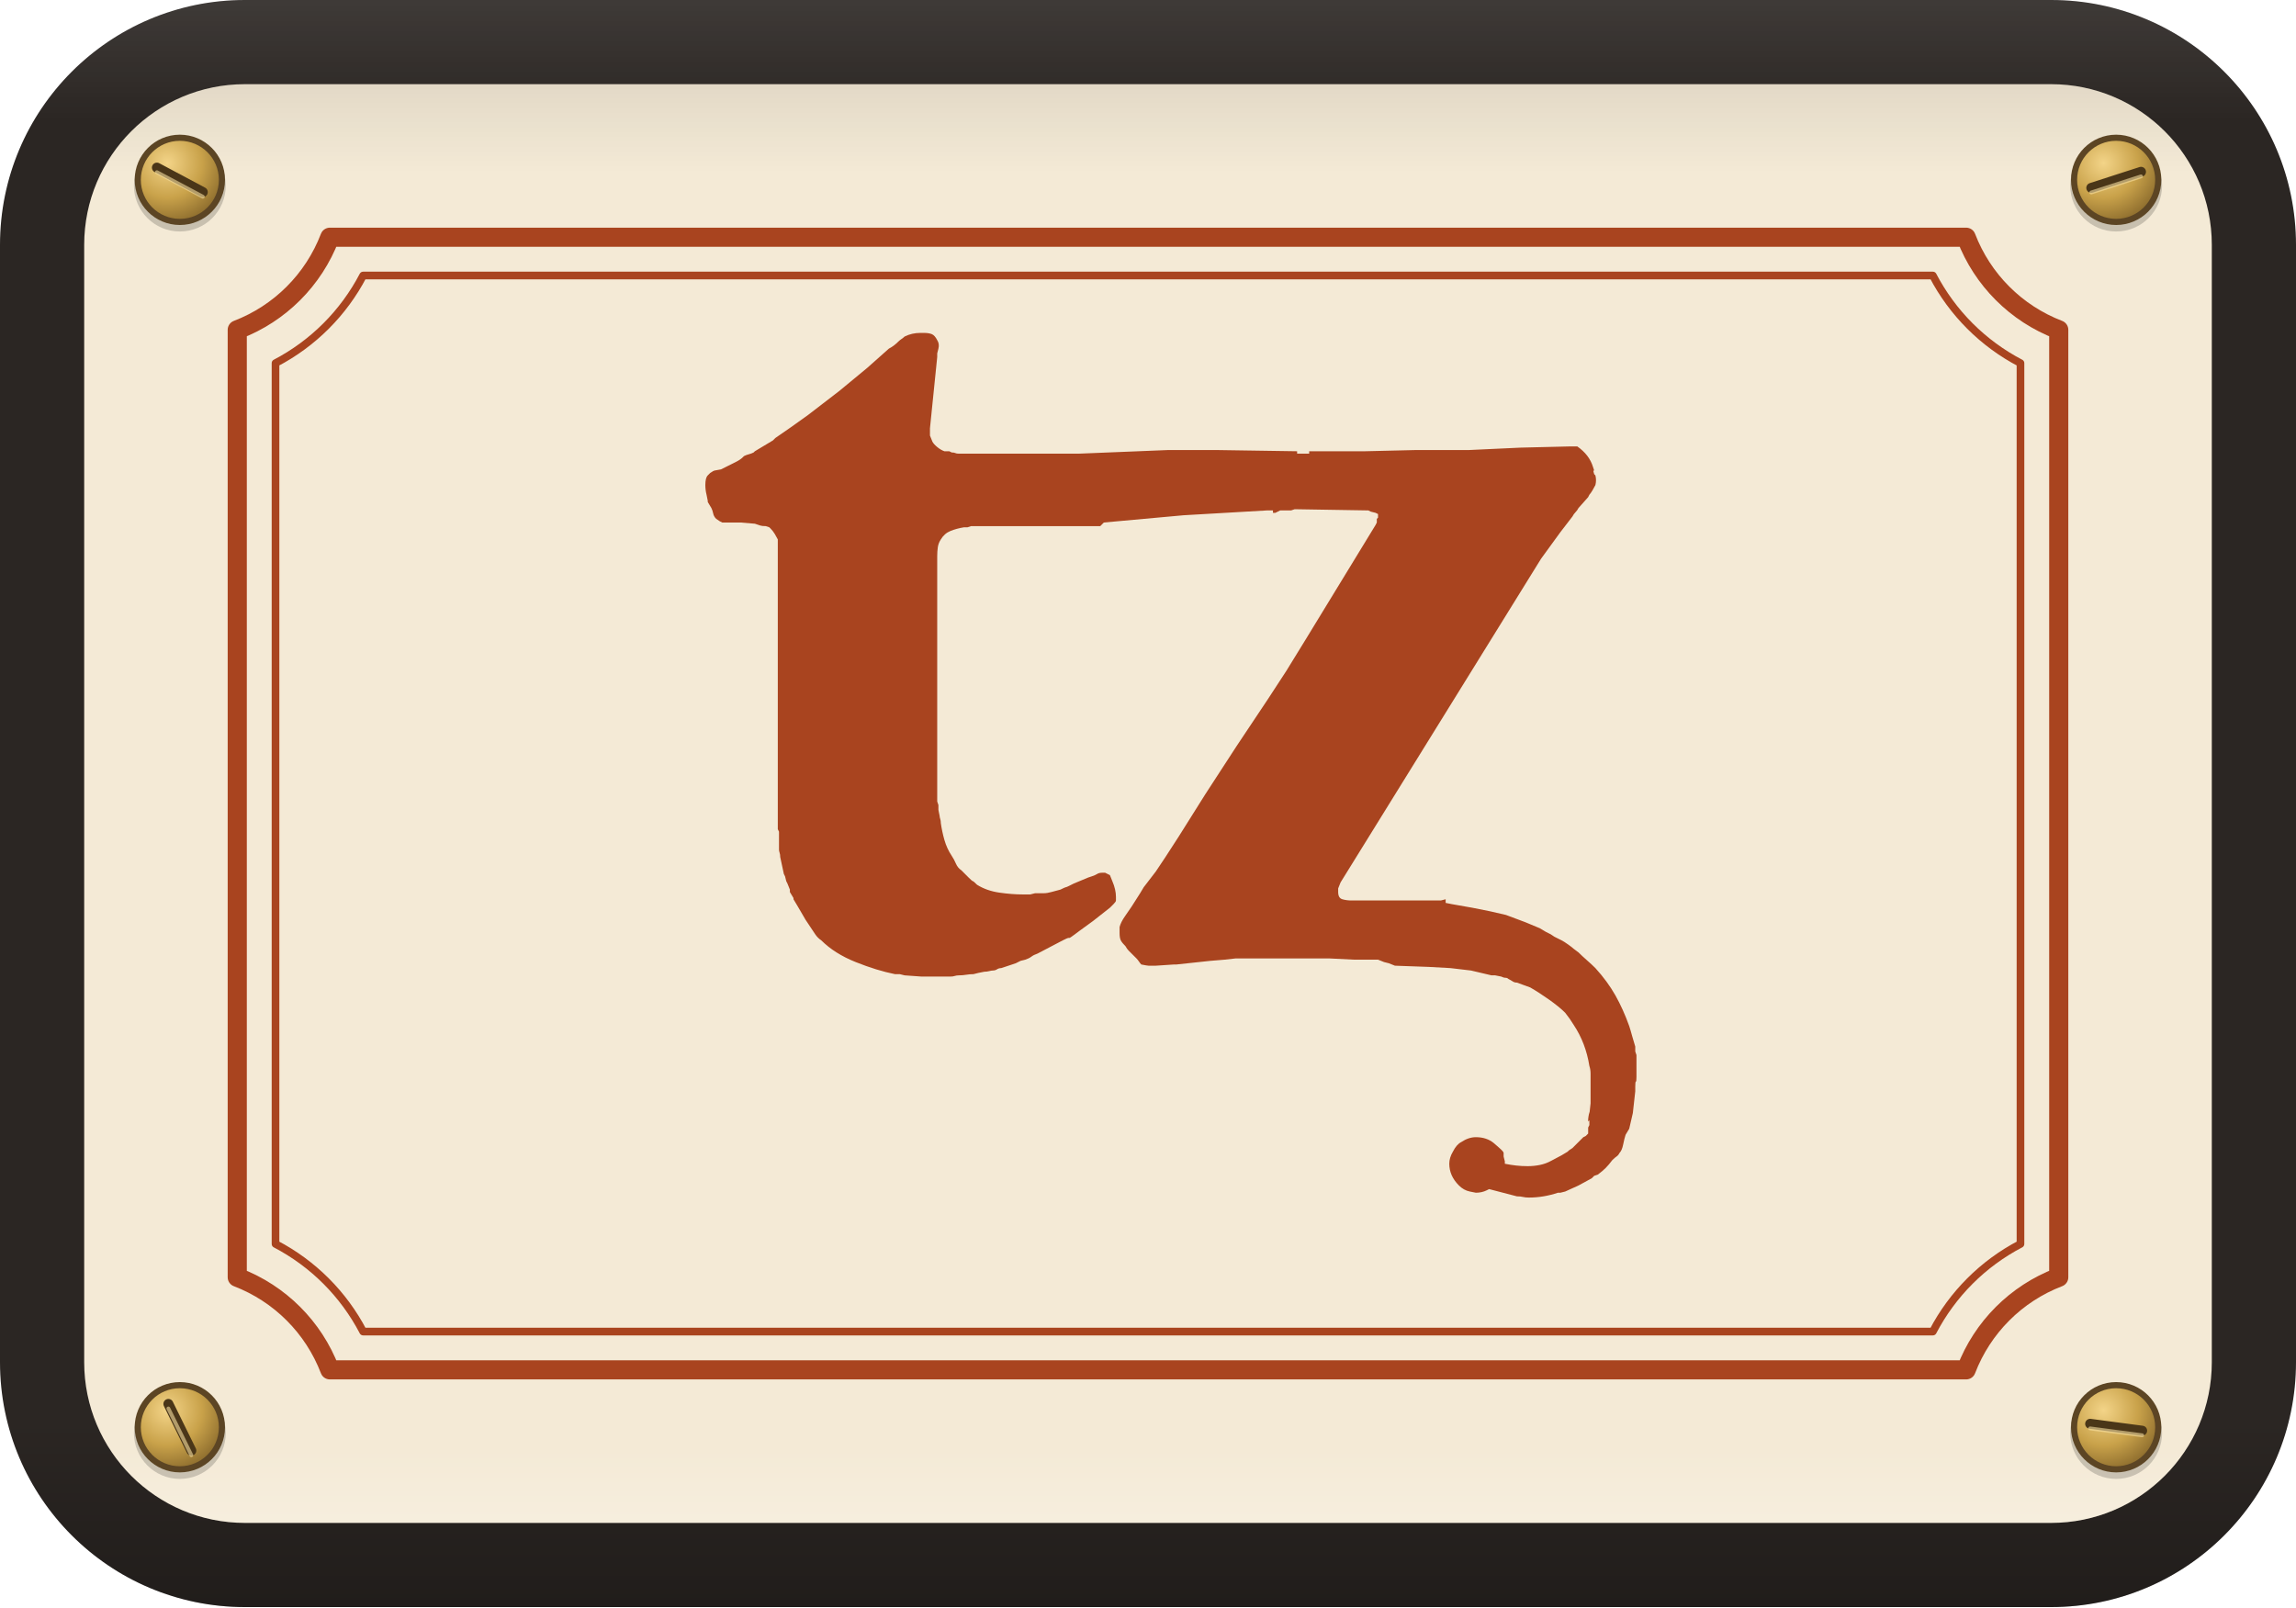
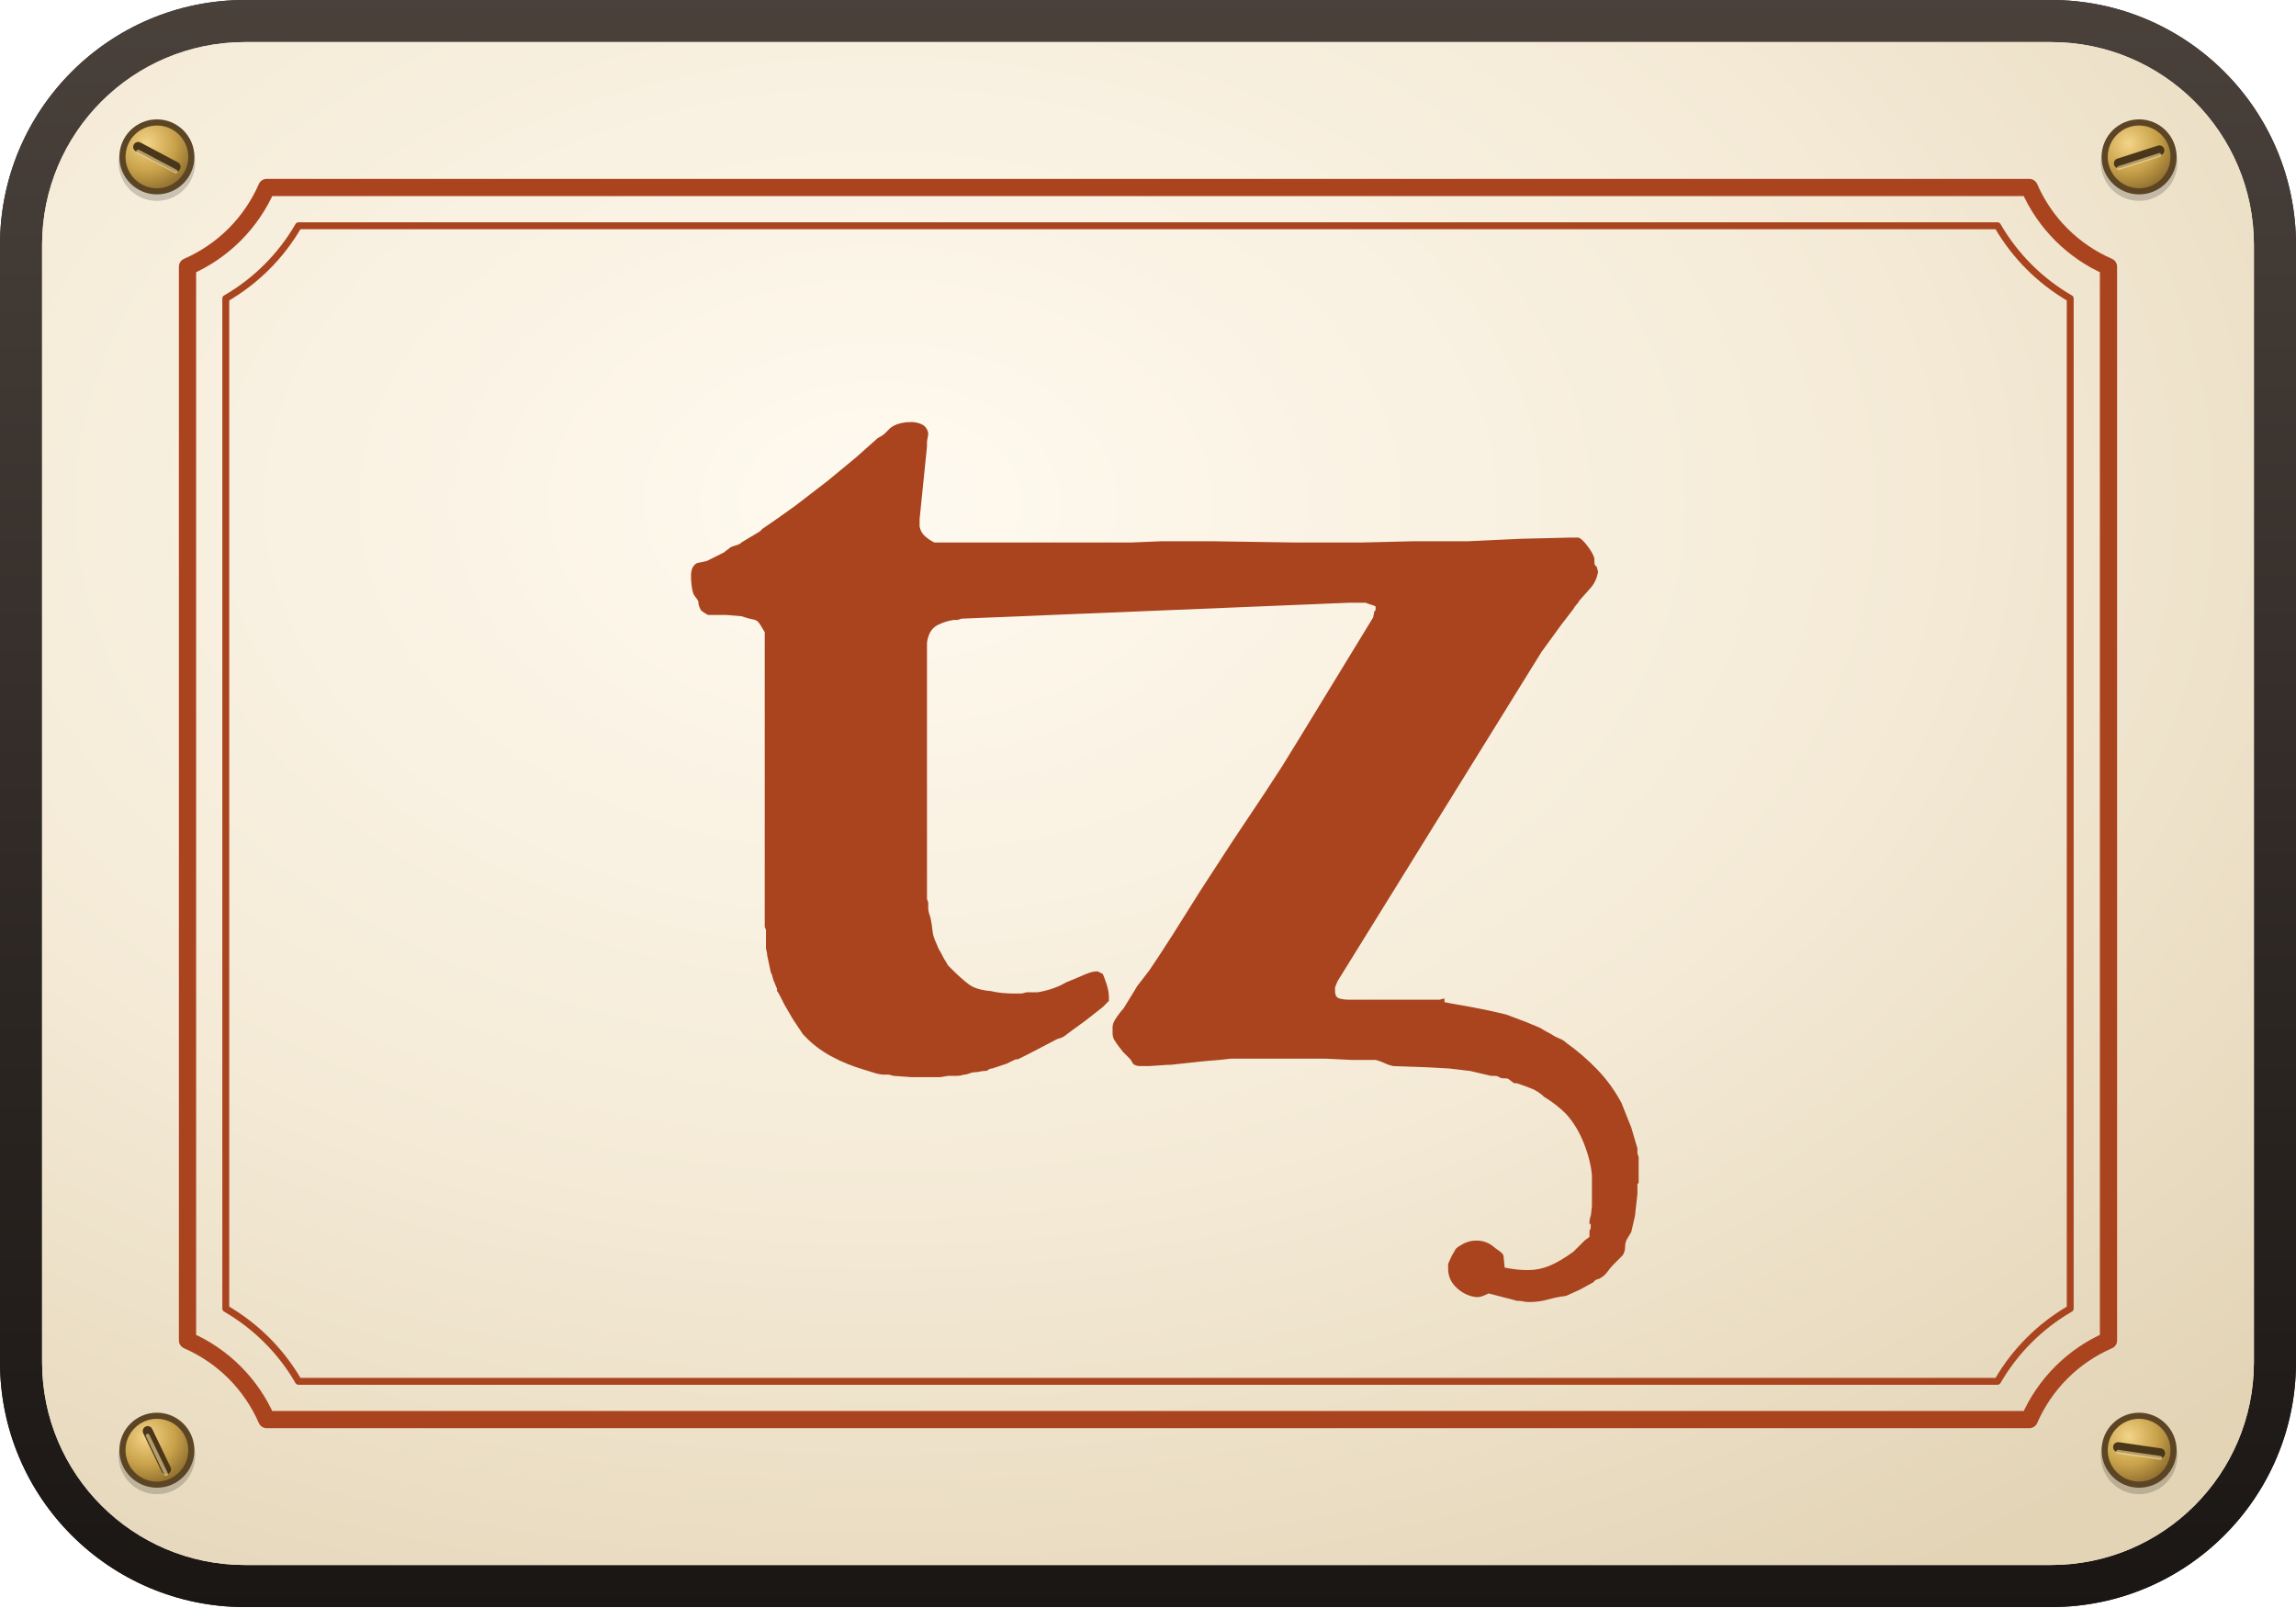
<svg xmlns="http://www.w3.org/2000/svg" width="600" height="420" viewBox="0 0 600 420">
  <defs>
    <radialGradient id="brass" cx=".35" cy=".3" r=".75">
      <stop offset="0" stop-color="#f3d488" />
      <stop offset=".55" stop-color="#c9a24a" />
      <stop offset="1" stop-color="#8a6a2c" />
    </radialGradient>
-     <linearGradient id="rimlight" x1="0" y1="0" x2="0" y2="1">
-       <stop offset="0" stop-color="#fff" stop-opacity=".10" />
-       <stop offset=".08" stop-color="#fff" stop-opacity="0" />
-       <stop offset=".88" stop-color="#000" stop-opacity="0" />
-       <stop offset="1" stop-color="#000" stop-opacity=".25" />
+     <linearGradient id="rim" x1="0" y1="0" x2="0" y2="1">
+       <stop offset="0" stop-color="#4a413b" />
+       <stop offset="1" stop-color="#1a1614" />
    </linearGradient>
-     <linearGradient id="fieldshade" x1="0" y1="0" x2="0" y2="1">
-       <stop offset="0" stop-color="#000" stop-opacity=".07" />
-       <stop offset=".06" stop-color="#000" stop-opacity="0" />
-       <stop offset=".95" stop-color="#fff" stop-opacity="0" />
-       <stop offset="1" stop-color="#fff" stop-opacity=".18" />
-     </linearGradient>
+     <radialGradient id="dome" cx=".38" cy=".3" r=".85">
+       <stop offset="0" stop-color="#fffaf0" />
+       <stop offset=".55" stop-color="#f4ead6" />
+       <stop offset="1" stop-color="#e3d4b6" />
+     </radialGradient>
  </defs>
  <rect x="0" y="0" width="600" height="420" rx="64" fill="#2b2623" />
-   <rect x="0" y="0" width="600" height="420" rx="64" fill="url(#rimlight)" />
-   <rect x="22" y="22" width="556" height="376" rx="42" fill="#f4ead6" />
-   <rect x="22" y="22" width="556" height="376" rx="42" fill="url(#fieldshade)" />
-   <path d="M86.2 62 L513.8 62 A42 42 0 0 0 538 86.2 L538 333.8 A42 42 0 0 0 513.8 358 L86.2 358 A42 42 0 0 0 62 333.8 L62 86.2 A42 42 0 0 0 86.2 62 Z" fill="none" stroke="#a9441f" stroke-width="5" stroke-linejoin="round" />
-   <path d="M94.9 72 L505.1 72 A54 54 0 0 0 528 94.9 L528 325.1 A54 54 0 0 0 505.1 348 L94.9 348 A54 54 0 0 0 72 325.1 L72 94.9 A54 54 0 0 0 94.9 72 Z" fill="none" stroke="#a9441f" stroke-width="2" stroke-linejoin="round" />
-   <path d="M739 -192 735 -193H733Q727 -195 721.0 -196.0Q715 -197 709 -197Q706 -197 704.0 -196.5Q702 -196 699 -196L676 -190L674 -191Q670 -193 665 -193L660 -192Q655 -191 651 -187Q643 -179 643 -169Q643 -164 646 -159Q649 -153 653 -151Q659 -147 665 -147Q674 -147 680 -152Q680 -152 684.0 -155.5Q688 -159 688 -160V-163L689 -167V-169Q694 -170 698.5 -170.5Q703 -171 708 -171Q713 -171 718 -170Q723 -169 727.5 -166.5Q732 -164 736 -162L741 -159L742 -158L745 -156Q747 -154 749.5 -151.5Q752 -149 754 -147L756 -146L758 -144V-139L759 -137V-133L758 -134V-132Q758 -131 759 -126V-128L760 -119V-101Q760 -98 760.0 -94.5Q760 -91 759 -88Q756 -69 746 -54Q743 -49 739 -44Q734 -39 725.5 -33.0Q717 -27 710 -23Q707 -22 704.5 -21.0Q702 -20 699 -19Q697 -19 695.5 -18.0Q694 -17 692 -16Q691 -15 689.5 -15.0Q688 -15 686 -14L681 -13H678L661 -9L644 -7L626 -6L598 -5L593 -3L589 -2L584 0H564L544 1H466L457 0L445 -1L417 -4H415L400 -5H396H394Q393 -5 388 -4Q387 -3 386.0 -1.5Q385 0 384 1L380 5Q379 6 377.5 7.5Q376 9 375 11Q372 14 371.0 16.0Q370 18 370 22V27Q371 31 374.5 36.0Q378 41 380 44L387 55L390 60L400 73L408 85L419 102L441 137L467 177L493 216L508 239L524 265L582 360L583 362V365L584 366V369L582 370L578 371L576 372L515 373L512 372H506H503L499 370H497V372H492L423 368L357 362L354 359H252H247L244 358H241Q235 357 230.0 355.0Q225 353 222 348Q220 345 219.5 341.5Q219 338 219 334V135V131L220 128V124L221 119Q221 118 221.5 116.5Q222 115 222 113Q223 106 225.0 99.0Q227 92 231 86Q233 83 234.5 79.5Q236 76 239 74L243 70L245 68Q248 65 248.5 65.0Q249 65 252 62Q260 57 270.5 55.5Q281 54 290 54Q292 54 293.5 54.0Q295 54 296 54L300 55Q302 55 303.5 55.0Q305 55 307 55Q310 55 313.5 56.0Q317 57 321 58Q325 60 325.5 60.0Q326 60 328 61L332 63L344 68L347 69Q350 70 351.5 71.0Q353 72 356 72H358L362 70L364 65Q367 58 367 52V49Q367 48 365.0 46.0Q363 44 362 43L348 32L337 24L333 21Q329 18 328.5 18.0Q328 18 327.5 18.0Q327 18 323 16L302 5Q299 4 297.0 2.5Q295 1 292 0L288 -1L284 -3L272 -7Q270 -7 268.5 -8.0Q267 -9 265 -9Q264 -9 262.0 -9.5Q260 -10 258 -10Q253 -11 253.0 -11.0Q253 -11 249 -12Q246 -12 243.0 -12.5Q240 -13 237 -13Q235 -13 233.5 -13.5Q232 -14 230 -14H206L192 -13L188 -12H184Q169 -9 151.5 -2.0Q134 5 123 16Q120 18 118.0 21.0Q116 24 114 27L112 30L110 33L103 45L100 50V51L97 56V58L95 63L94 65L93 69L92 71L89 85Q89 87 88.5 88.5Q88 90 88 91V106L87 108V348Q86 350 84.5 352.5Q83 355 81 357L80 358L77 359Q74 359 72.5 359.5Q71 360 68 361L56 362H41L39 363L36 365Q34 367 33.5 369.5Q33 372 32 374L29 379V381V380L28 385Q27 389 27 393Q27 399 29 401L31 403Q34 405 34.5 405.0Q35 405 40 406L44 408L46 409L50 411L52 412Q54 413 55.5 414.0Q57 415 58 416L59 417Q61 418 63.0 418.5Q65 419 67 420L68 421L73 424L78 427L83 430L85 432L98 441L112 451L138 471L161 490L179 506Q181 507 183.0 508.5Q185 510 187 512Q188 513 189.5 514.0Q191 515 192 516Q198 519 205 519H208Q212 519 214.5 518.0Q217 517 219 513Q221 510 220 506L219 502V499L213 440V434L215 429Q216 427 219.0 424.5Q222 422 225 421H229L231 420Q233 420 234.0 419.5Q235 419 237 419H336L410 422H451L517 421V419H527V421H573L615 422H659L702 424L743 425Q744 425 746.0 425.0Q748 425 749 425Q759 418 762 408Q763 405 763.0 405.0Q763 405 762.5 405.0Q762 405 763 402L764 401Q765 397 764 393Q763 391 761.5 388.5Q760 386 759 385L758 383L750 374Q749 372 747.5 370.5Q746 369 745 367L735 354L719 332L553 64L551 59V56Q551 51 554.5 50.0Q558 49 562 49H636L640 50V47L645 46L662 43L677 40L690 37L706 31L718 26L723 23L727 21L730 19L732 18L736 16Q738 15 741.5 12.5Q745 10 746 9L750 6Q753 3 757.0 -0.5Q761 -4 764 -7Q774 -18 780.5 -29.5Q787 -41 792 -55Q793 -58 794.5 -63.5Q796 -69 797 -72V-76L798 -79V-81V-97Q798 -101 797.5 -101.0Q797 -101 797 -105V-109L795 -127L792 -140L789 -145Q788 -148 787.0 -153.0Q786 -158 784 -160Q783 -162 781.5 -163.0Q780 -164 778 -166Q775 -170 772.5 -172.5Q770 -175 766 -178L763 -179L761 -181L750 -187Z" fill="#a9441f" transform="translate(175.8,250.8) scale(0.3156,-0.3156)" />
-   <circle cx="47" cy="48.5" r="12" fill="#000" opacity=".18" />
-   <circle cx="47" cy="47" r="11" fill="url(#brass)" stroke="#5c4524" stroke-width="1.6" />
-   <line x1="41.0" y1="43.8" x2="53.0" y2="50.2" stroke="#4a3618" stroke-width="2.6" stroke-linecap="round" />
-   <line x1="41.0" y1="45.0" x2="53.0" y2="51.4" stroke="#f6dfa0" stroke-width="1" stroke-linecap="round" opacity=".6" />
-   <circle cx="553" cy="48.5" r="12" fill="#000" opacity=".18" />
-   <circle cx="553" cy="47" r="11" fill="url(#brass)" stroke="#5c4524" stroke-width="1.6" />
-   <line x1="546.5" y1="49.1" x2="559.5" y2="44.9" stroke="#4a3618" stroke-width="2.6" stroke-linecap="round" />
-   <line x1="546.5" y1="50.3" x2="559.5" y2="46.1" stroke="#f6dfa0" stroke-width="1" stroke-linecap="round" opacity=".6" />
-   <circle cx="47" cy="374.5" r="12" fill="#000" opacity=".18" />
-   <circle cx="47" cy="373" r="11" fill="url(#brass)" stroke="#5c4524" stroke-width="1.6" />
-   <line x1="44.0" y1="366.9" x2="50.0" y2="379.1" stroke="#4a3618" stroke-width="2.6" stroke-linecap="round" />
-   <line x1="44.0" y1="368.1" x2="50.0" y2="380.3" stroke="#f6dfa0" stroke-width="1" stroke-linecap="round" opacity=".6" />
-   <circle cx="553" cy="374.5" r="12" fill="#000" opacity=".18" />
-   <circle cx="553" cy="373" r="11" fill="url(#brass)" stroke="#5c4524" stroke-width="1.6" />
-   <line x1="546.2" y1="372.1" x2="559.8" y2="373.9" stroke="#4a3618" stroke-width="2.6" stroke-linecap="round" />
-   <line x1="546.2" y1="373.3" x2="559.8" y2="375.1" stroke="#f6dfa0" stroke-width="1" stroke-linecap="round" opacity=".6" />
+   <rect x="0" y="0" width="600" height="420" rx="64" fill="url(#rim)" />
+   <rect x="11" y="11" width="578" height="398" rx="53" fill="#f4ead6" />
+   <rect x="11" y="11" width="578" height="398" rx="53" fill="url(#dome)" />
+   <path d="M69.7 49 L530.3 49 A40 40 0 0 0 551 69.7 L551 350.3 A40 40 0 0 0 530.3 371 L69.7 371 A40 40 0 0 0 49 350.3 L49 69.7 A40 40 0 0 0 69.7 49 Z" fill="none" stroke="#a9441f" stroke-width="4.5" stroke-linejoin="round" />
+   <path d="M78.0 59 L522.0 59 A52 52 0 0 0 541 78.0 L541 342.0 A52 52 0 0 0 522.0 361 L78.0 361 A52 52 0 0 0 59 342.0 L59 78.0 A52 52 0 0 0 78.0 59 Z" fill="none" stroke="#a9441f" stroke-width="1.8" stroke-linejoin="round" />
+   <path d="M576 372H563L247 359L244 358H241Q234 357 228.0 354.0Q222 351 220 344Q219 341 219.0 338.5Q219 336 219 334V131L220 128V124Q220 122 220.5 120.0Q221 118 222 115Q223 110 223.5 105.0Q224 100 227 94Q228 91 229.0 89.5Q230 88 232 84Q233 82 234.0 80.5Q235 79 236 77L239 74Q247 66 253.0 61.5Q259 57 271 56Q275 55 280.0 54.5Q285 54 290 54Q293 54 296 54L300 55H302H306H309Q315 56 321.0 58.0Q327 60 332 63L344 68Q346 69 350.0 70.5Q354 72 357 72H358L362 70Q363 68 365.0 62.0Q367 56 367 51V48Q366 47 364.5 45.5Q363 44 362 43L348 32L337 24Q333 21 331.0 19.5Q329 18 325 17L302 5Q300 4 298.0 3.0Q296 2 294 1Q291 0 291.5 0.0Q292 0 292.0 0.5Q292 1 288 -1L284 -3L272 -7Q270 -7 269.0 -8.0Q268 -9 266 -9Q264 -9 262.0 -9.5Q260 -10 258 -10Q256 -10 253.5 -11.0Q251 -12 249 -12Q246 -13 242.5 -13.0Q239 -13 236 -13L230 -14H206L192 -13L188 -12H184Q181 -12 176.0 -10.5Q171 -9 168 -8Q154 -4 141.0 3.0Q128 10 118 21L110 33L103 45Q102 47 100.0 51.0Q98 55 97 56V58Q96 60 95.5 61.5Q95 63 94 65L93 69L92 71L89 85Q89 87 88.5 88.5Q88 90 88 91V106L87 108V348Q83 355 81.5 356.5Q80 358 77.0 358.5Q74 359 68 361L56 362H41Q39 363 37.5 364.0Q36 365 35 366Q34 368 33.5 369.5Q33 371 33 373Q32 375 31.5 375.5Q31 376 29 379Q28 382 27.5 386.0Q27 390 27 394Q27 397 28 400Q30 404 33.0 404.5Q36 405 40 406L54 413Q55 414 56.5 415.0Q58 416 59 417Q61 418 63.0 418.5Q65 419 67 420L68 421L83 430L85 432L98 441L112 451L138 471L161 490L179 506Q181 507 182.5 508.0Q184 509 185 510Q187 512 188.5 513.5Q190 515 192 516Q198 519 206 519Q211 519 215.0 517.0Q219 515 220 510Q220 508 219.5 506.0Q219 504 219 502V499L213 440Q213 439 213.0 437.5Q213 436 213 434Q214 429 217.5 426.0Q221 423 225 421H385L410 422H451L517 421H573L615 422H659L702 424L743 425Q744 425 746.0 425.0Q748 425 749 425Q752 424 756.5 418.0Q761 412 762 408Q762 407 762.0 405.0Q762 403 763 402L764 401L765 397L764 393Q763 390 761.5 387.5Q760 385 758 383L750 374Q749 372 747.5 370.5Q746 369 745 367L735 354L719 332L553 64L551 59V56Q551 51 554.5 50.0Q558 49 562 49H636L640 50V47L645 46L662 43L677 40L690 37L706 31L718 26Q721 24 724.0 22.5Q727 21 730 19Q732 18 734.5 17.0Q737 16 739 14Q753 4 764.5 -8.0Q776 -20 784 -35Q786 -40 788.0 -45.0Q790 -50 792 -55L797 -72Q797 -76 797.0 -76.0Q797 -76 798 -79V-97V-100L797 -101Q797 -103 797.0 -106.0Q797 -109 797 -109L795 -127L792 -140L789 -145Q787 -148 787.0 -152.0Q787 -156 785 -159Q783 -161 781.5 -162.5Q780 -164 778 -166Q775 -169 772.5 -172.5Q770 -176 766 -178L763 -179L761 -181L750 -187L739 -192Q731 -193 724.0 -195.0Q717 -197 709 -197Q706 -197 704.0 -196.5Q702 -196 699 -196L676 -190Q674 -191 671.5 -192.0Q669 -193 666 -193Q657 -192 650.0 -185.5Q643 -179 643 -170V-166Q644 -164 645.0 -161.5Q646 -159 648 -156Q649 -153 653 -151Q659 -147 666 -147Q674 -147 680 -152Q681 -153 684.0 -155.0Q687 -157 688 -159Q688 -160 688.5 -164.0Q689 -168 689 -169Q694 -170 698.5 -170.5Q703 -171 708 -171Q717 -171 725.5 -167.5Q734 -164 745 -156L754 -147L758 -144V-139L759 -137V-133L758 -134Q758 -131 758.0 -131.0Q758 -131 759 -126V-128L760 -119V-94Q759 -82 753.5 -68.0Q748 -54 739 -44Q735 -40 730.5 -36.5Q726 -33 721 -30Q719 -28 716.0 -26.0Q713 -24 710 -23Q705 -21 699 -19H697Q695 -18 694.0 -17.0Q693 -16 691 -15H688Q686 -15 684.5 -14.0Q683 -13 681 -13H678L661 -9L644 -7L626 -6L598 -5Q594 -4 591.0 -2.5Q588 -1 584 0H564L544 1H466L457 0L445 -1L417 -4H415L400 -5H396Q394 -5 392.0 -5.0Q390 -5 388 -4Q387 -4 386.0 -2.0Q385 0 384 1Q379 6 378.5 6.5Q378 7 375 11Q372 15 371.0 17.0Q370 19 370 22V27Q370 30 373.5 35.0Q377 40 379 42L387 55L390 60L400 73L408 85L419 102L441 137L467 177L493 216L508 239L524 265L582 360L583 365L584 366V369Q582 370 580.0 370.5Q578 371 576 372Z" fill="#a9441f" transform="translate(171.9,277.0) scale(0.3212,-0.3212)" />
+   <circle cx="41" cy="42.5" r="10" fill="#000" opacity=".18" />
+   <circle cx="41" cy="41" r="9" fill="url(#brass)" stroke="#5c4524" stroke-width="1.6" />
+   <line x1="36.1" y1="38.4" x2="45.9" y2="43.6" stroke="#4a3618" stroke-width="2.6" stroke-linecap="round" />
+   <line x1="36.1" y1="39.6" x2="45.9" y2="44.8" stroke="#f6dfa0" stroke-width="1" stroke-linecap="round" opacity=".6" />
+   <circle cx="559" cy="42.5" r="10" fill="#000" opacity=".18" />
+   <circle cx="559" cy="41" r="9" fill="url(#brass)" stroke="#5c4524" stroke-width="1.6" />
+   <line x1="553.7" y1="42.7" x2="564.3" y2="39.3" stroke="#4a3618" stroke-width="2.6" stroke-linecap="round" />
+   <line x1="553.7" y1="43.9" x2="564.3" y2="40.5" stroke="#f6dfa0" stroke-width="1" stroke-linecap="round" opacity=".6" />
+   <circle cx="41" cy="380.5" r="10" fill="#000" opacity=".18" />
+   <circle cx="41" cy="379" r="9" fill="url(#brass)" stroke="#5c4524" stroke-width="1.6" />
+   <line x1="38.6" y1="374.0" x2="43.4" y2="384.0" stroke="#4a3618" stroke-width="2.6" stroke-linecap="round" />
+   <line x1="38.6" y1="375.2" x2="43.4" y2="385.2" stroke="#f6dfa0" stroke-width="1" stroke-linecap="round" opacity=".6" />
+   <circle cx="559" cy="380.5" r="10" fill="#000" opacity=".18" />
+   <circle cx="559" cy="379" r="9" fill="url(#brass)" stroke="#5c4524" stroke-width="1.6" />
+   <line x1="553.5" y1="378.2" x2="564.5" y2="379.8" stroke="#4a3618" stroke-width="2.6" stroke-linecap="round" />
+   <line x1="553.5" y1="379.4" x2="564.5" y2="381.0" stroke="#f6dfa0" stroke-width="1" stroke-linecap="round" opacity=".6" />
</svg>
